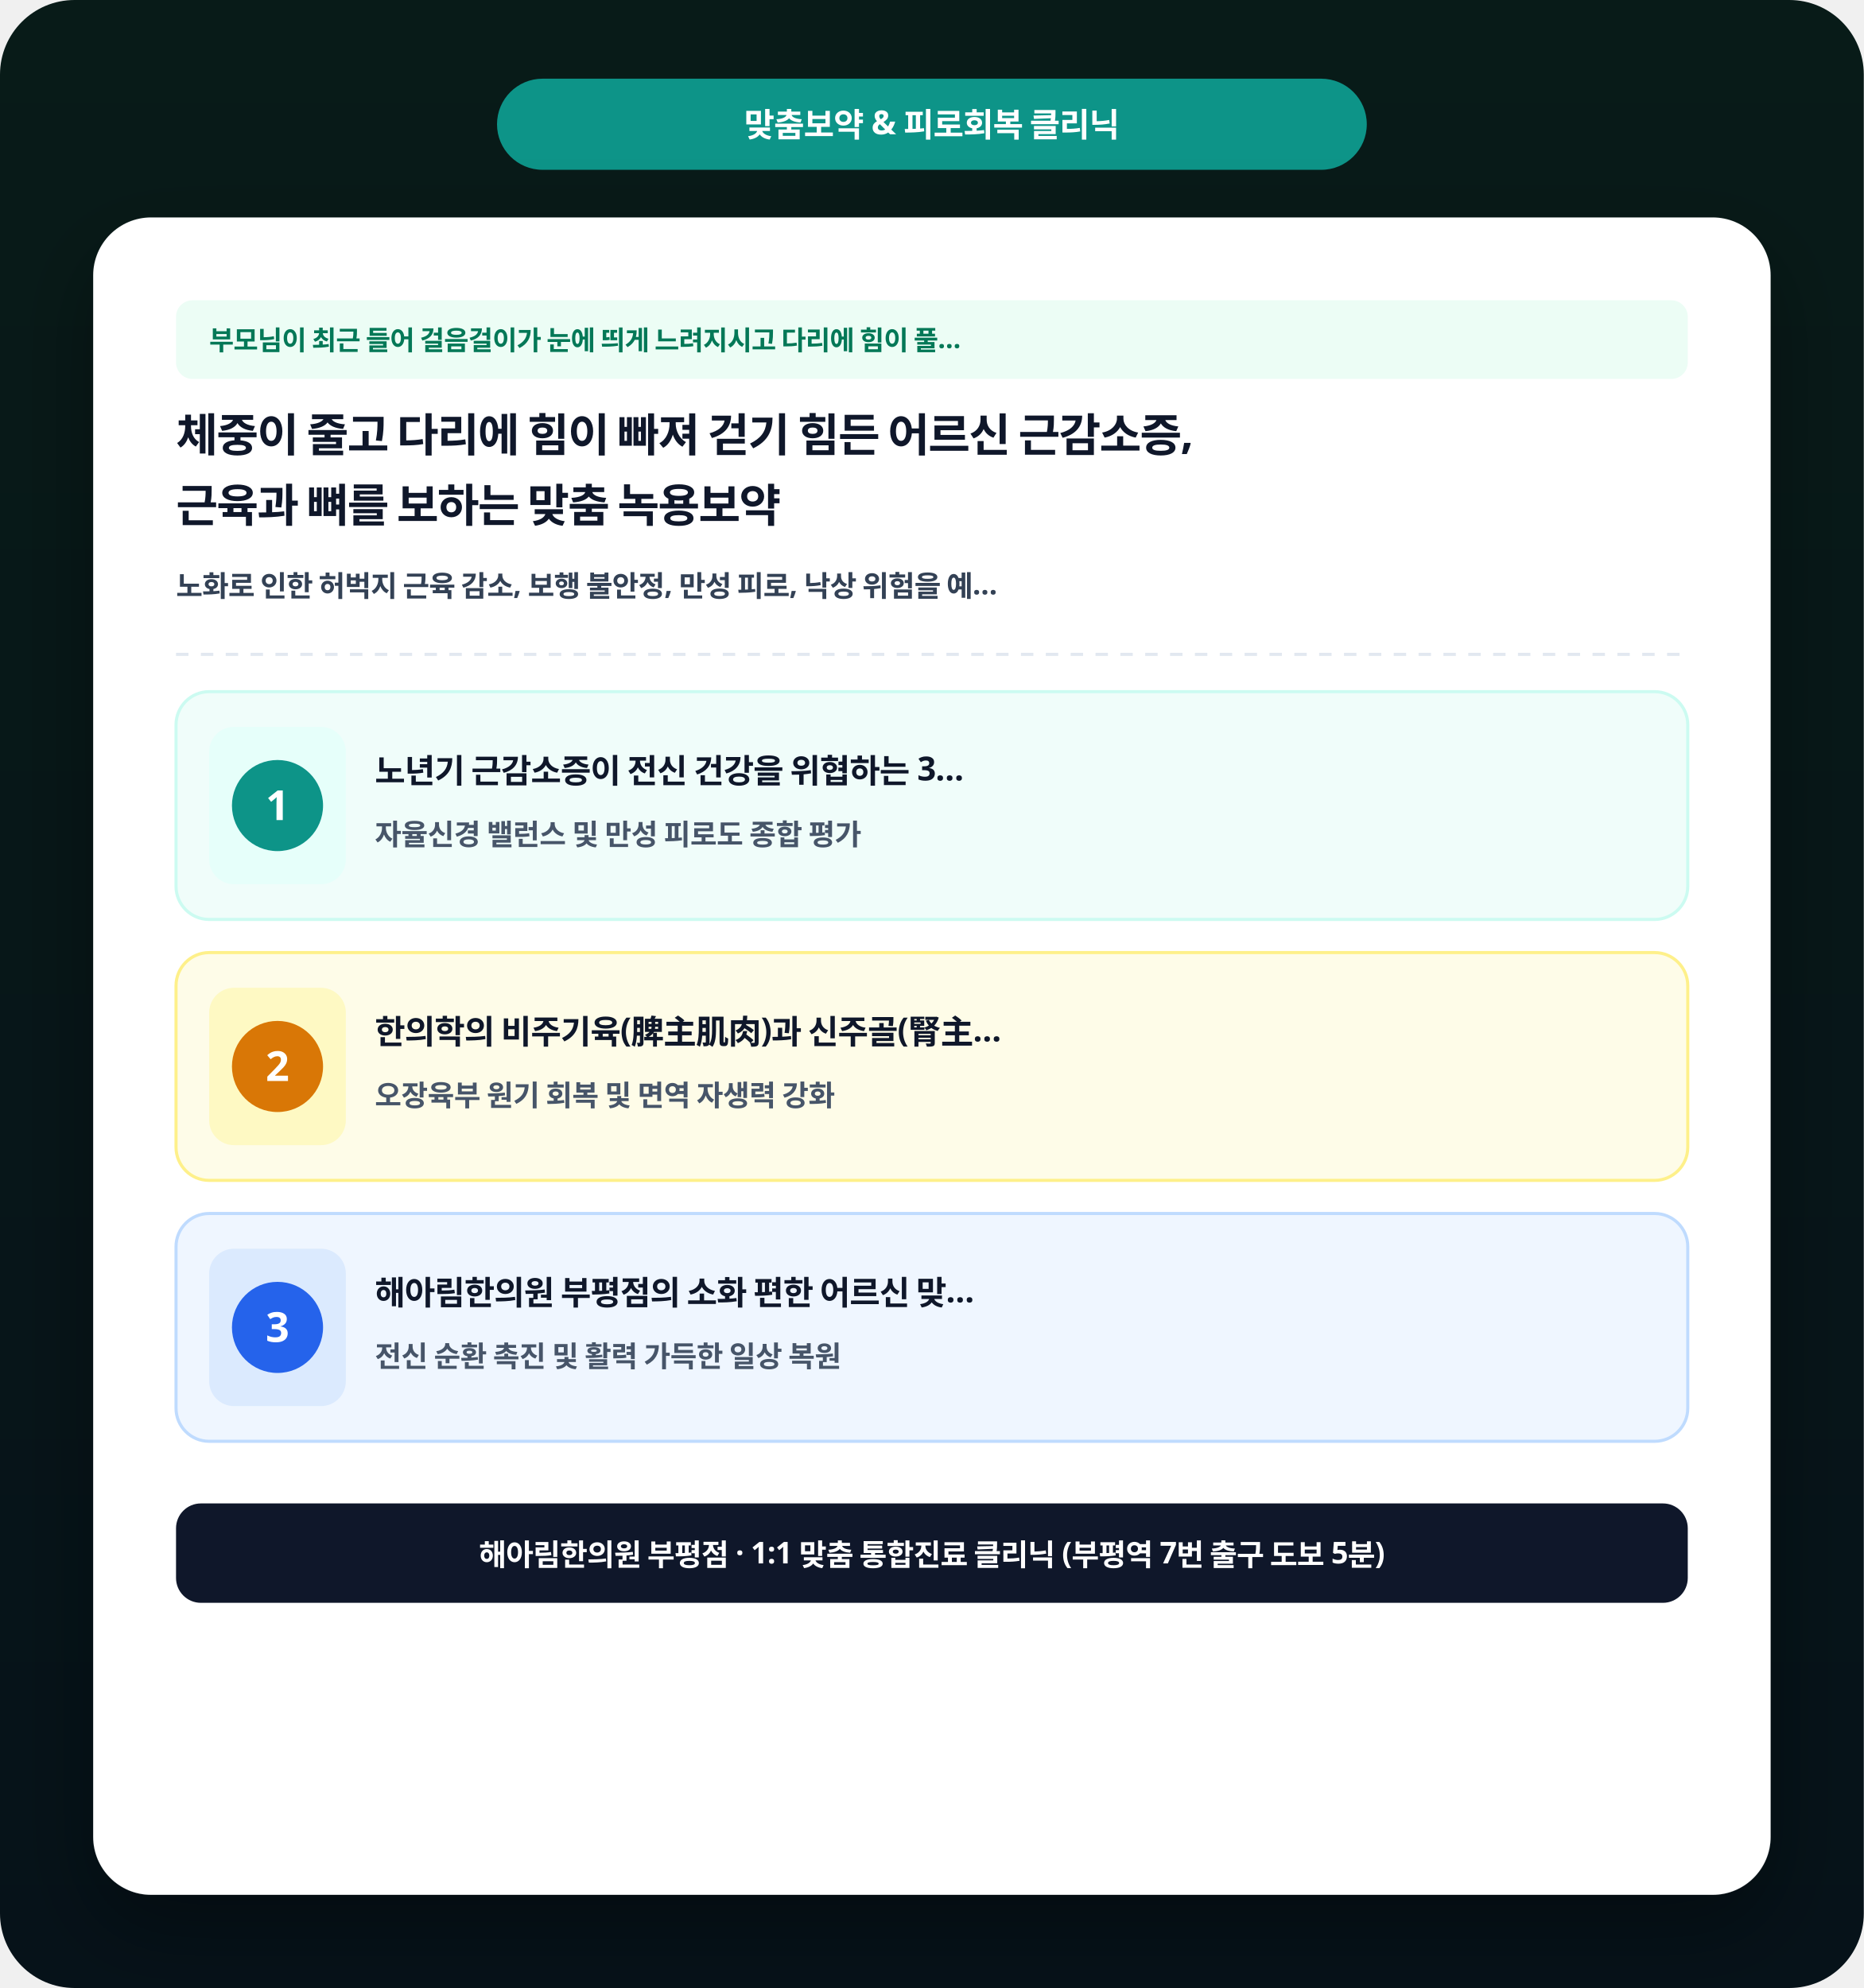
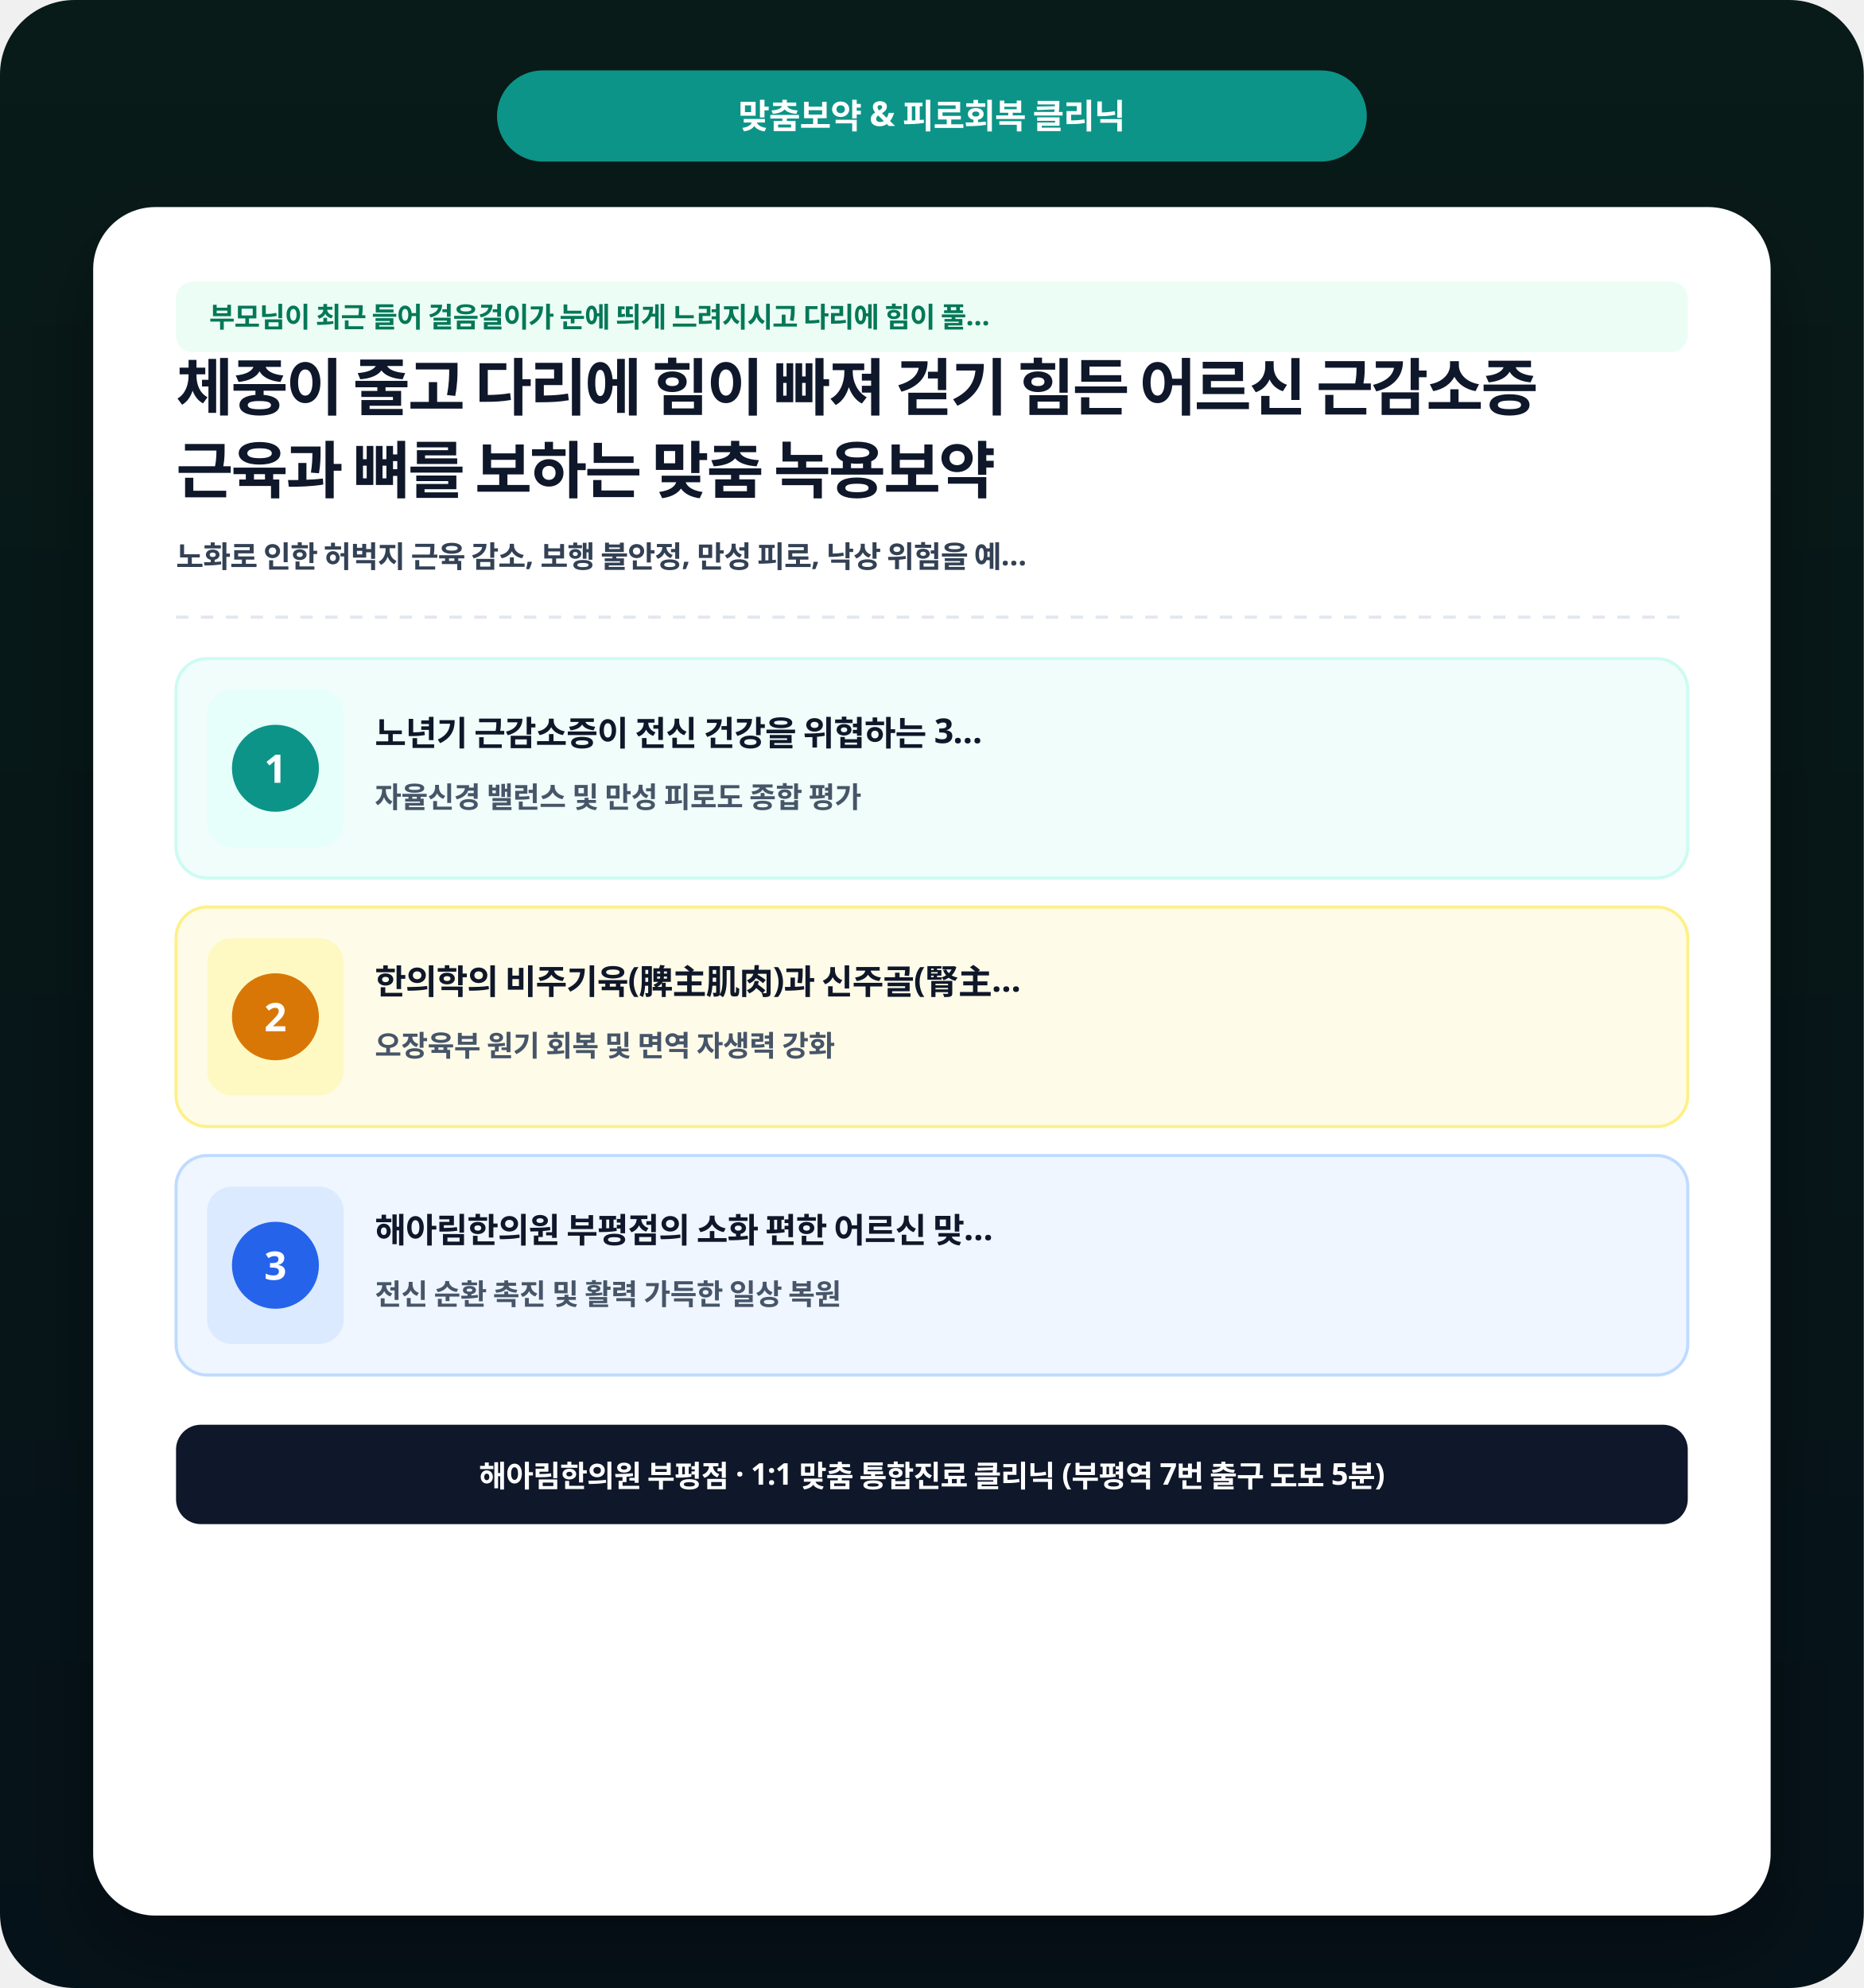
<svg xmlns="http://www.w3.org/2000/svg" width="900" height="960" viewBox="0 0 900 960">
  <defs>
    <linearGradient id="bgGrad" x1="0%" y1="0%" x2="0%" y2="100%">
      <stop offset="0%" stop-color="#081b18" />
      <stop offset="100%" stop-color="#061219" />
    </linearGradient>
    <filter id="cardShadow" x="-10%" y="-10%" width="120%" height="120%">
      <feDropShadow dx="0" dy="16" stdDeviation="20" flood-color="#000000" flood-opacity="0.35" />
    </filter>
  </defs>
  <rect x="0" y="0" width="900" height="960" rx="36" fill="url(#bgGrad)" />
-   <g transform="translate(450, 60)">
+   <g transform="translate(450, 56)">
    <rect x="-210" y="-22" width="420" height="44" rx="22" fill="#0d9488" />
-     <text x="0" y="6" font-size="16" font-weight="900" fill="#ffffff" text-anchor="middle" font-family="Pretendard, 'Malgun Gothic', sans-serif" letter-spacing="-0.02em">
+     <text x="0" y="6" font-size="16.5" font-weight="900" fill="#ffffff" text-anchor="middle" font-family="Pretendard, 'Malgun Gothic', sans-serif" letter-spacing="-0.02em">
      맞춤보약 &amp; 피로회복 클리닉
    </text>
  </g>
  <g filter="url(#cardShadow)">
-     <rect x="45" y="105" width="810" height="810" rx="28" fill="#ffffff" />
+     <rect x="45" y="100" width="810" height="825" rx="30" fill="#ffffff" />
  </g>
-   <g transform="translate(85, 145)">
-     <rect x="0" y="0" width="730" height="38" rx="8" fill="#ecfdf5" />
-     <text x="16" y="24" font-size="13" font-weight="900" fill="#047857" font-family="Pretendard, 'Malgun Gothic', sans-serif" letter-spacing="-0.02em">
+   <g transform="translate(85, 136)">
+     <rect x="0" y="0" width="730" height="34" rx="8" fill="#ecfdf5" />
+     <text x="16" y="22" font-size="13.5" font-weight="900" fill="#047857" font-family="Pretendard, 'Malgun Gothic', sans-serif" letter-spacing="-0.02em">
      부모님이 최근 들어 걸음걸이가 눈에 띄게 느려지시고 다리에 힘이 풀…
    </text>
  </g>
  <g>
-     <text x="85" y="218" font-size="22" font-weight="900" fill="#0f172a" font-family="Pretendard, 'Malgun Gothic', sans-serif" letter-spacing="-0.03em">체중이 줄고 다리에 힘이 빠져 걷기 힘든 어르신 근감소증,</text>
-     <text x="85" y="252" font-size="22" font-weight="900" fill="#0f172a" font-family="Pretendard, 'Malgun Gothic', sans-serif" letter-spacing="-0.03em">근육과 뼈를 보하는 맞춤 녹용보약</text>
+     <text x="85" y="198" font-size="30" font-weight="900" fill="#0f172a" font-family="Pretendard, 'Malgun Gothic', sans-serif" letter-spacing="-0.035em">체중이 줄고 다리에 힘이 빠져 걷기 힘든 어르신 근감소증</text>
+     <text x="85" y="238" font-size="30" font-weight="900" fill="#0f172a" font-family="Pretendard, 'Malgun Gothic', sans-serif" letter-spacing="-0.035em">근육과 뼈를 보하는 맞춤 녹용보약</text>
  </g>
  <g>
-     <text x="85" y="288" font-size="14" font-weight="800" fill="#334155" font-family="Pretendard, 'Malgun Gothic', sans-serif" letter-spacing="-0.02em">
+     <text x="85" y="274" font-size="14.5" font-weight="800" fill="#334155" font-family="Pretendard, 'Malgun Gothic', sans-serif" letter-spacing="-0.02em">
      노화로 인한 허벅지 근육 감소, 보행 불안정, 만성 피로, 낙상 위험을 예…
    </text>
  </g>
-   <line x1="85" y1="316" x2="815" y2="316" stroke="#e2e8f0" stroke-width="1.5" stroke-dasharray="6,6" />
-   <g transform="translate(85, 334)">
-     <rect x="0" y="0" width="730" height="110" rx="16" fill="#f0fdfa" stroke="#ccfbf1" stroke-width="1.5" />
-     <rect x="16" y="17" width="66" height="76" rx="12" fill="#e6fffa" />
-     <circle cx="49" cy="55" r="22" fill="#0d9488" />
-     <text x="49" y="62" font-size="20" font-weight="900" fill="#ffffff" text-anchor="middle" font-family="Pretendard, 'Malgun Gothic', sans-serif">1</text>
-     <text x="96" y="44" font-size="16" font-weight="900" fill="#0f172a" font-family="Pretendard, 'Malgun Gothic', sans-serif" letter-spacing="-0.02em">
+   <line x1="85" y1="298" x2="815" y2="298" stroke="#e2e8f0" stroke-width="1.5" stroke-dasharray="6,6" />
+   <g transform="translate(85, 318)">
+     <rect x="0" y="0" width="730" height="106" rx="15" fill="#f0fdfa" stroke="#ccfbf1" stroke-width="1.5" />
+     <rect x="15" y="15" width="66" height="76" rx="12" fill="#e6fffa" />
+     <circle cx="48" cy="53" r="21" fill="#0d9488" />
+     <text x="48" y="60" font-size="19" font-weight="900" fill="#ffffff" text-anchor="middle" font-family="Pretendard, 'Malgun Gothic', sans-serif">1</text>
+     <text x="96" y="42" font-size="16.5" font-weight="900" fill="#0f172a" font-family="Pretendard, 'Malgun Gothic', sans-serif" letter-spacing="-0.02em">
      노년기 근감소증이 전신 건강을 위협하는 3…
    </text>
-     <text x="96" y="74" font-size="14" font-weight="600" fill="#475569" font-family="Pretendard, 'Malgun Gothic', sans-serif" letter-spacing="-0.01em">
+     <text x="96" y="72" font-size="14" font-weight="600" fill="#475569" font-family="Pretendard, 'Malgun Gothic', sans-serif" letter-spacing="-0.01em">
      자율신경 밸런스 및 만성 피로도 종합 평가
    </text>
  </g>
-   <g transform="translate(85, 460)">
-     <rect x="0" y="0" width="730" height="110" rx="16" fill="#fefce8" stroke="#fef08a" stroke-width="1.5" />
-     <rect x="16" y="17" width="66" height="76" rx="12" fill="#fef9c3" />
-     <circle cx="49" cy="55" r="22" fill="#d97706" />
-     <text x="49" y="62" font-size="20" font-weight="900" fill="#ffffff" text-anchor="middle" font-family="Pretendard, 'Malgun Gothic', sans-serif">2</text>
-     <text x="96" y="44" font-size="16" font-weight="900" fill="#0f172a" font-family="Pretendard, 'Malgun Gothic', sans-serif" letter-spacing="-0.02em">
+   <g transform="translate(85, 438)">
+     <rect x="0" y="0" width="730" height="106" rx="15" fill="#fefce8" stroke="#fef08a" stroke-width="1.5" />
+     <rect x="15" y="15" width="66" height="76" rx="12" fill="#fef9c3" />
+     <circle cx="48" cy="53" r="21" fill="#d97706" />
+     <text x="48" y="60" font-size="19" font-weight="900" fill="#ffffff" text-anchor="middle" font-family="Pretendard, 'Malgun Gothic', sans-serif">2</text>
+     <text x="96" y="42" font-size="16.5" font-weight="900" fill="#0f172a" font-family="Pretendard, 'Malgun Gothic', sans-serif" letter-spacing="-0.02em">
      한의학의 비주기육(脾主肌肉)과 신주골(腎主…
    </text>
-     <text x="96" y="74" font-size="14" font-weight="600" fill="#475569" font-family="Pretendard, 'Malgun Gothic', sans-serif" letter-spacing="-0.01em">
+     <text x="96" y="72" font-size="14" font-weight="600" fill="#475569" font-family="Pretendard, 'Malgun Gothic', sans-serif" letter-spacing="-0.01em">
      오장육부 원기 회복 및 면역 자생력 강화
    </text>
  </g>
-   <g transform="translate(85, 586)">
-     <rect x="0" y="0" width="730" height="110" rx="16" fill="#eff6ff" stroke="#bfdbfe" stroke-width="1.5" />
-     <rect x="16" y="17" width="66" height="76" rx="12" fill="#dbeafe" />
-     <circle cx="49" cy="55" r="22" fill="#2563eb" />
-     <text x="49" y="62" font-size="20" font-weight="900" fill="#ffffff" text-anchor="middle" font-family="Pretendard, 'Malgun Gothic', sans-serif">3</text>
-     <text x="96" y="44" font-size="16" font-weight="900" fill="#0f172a" font-family="Pretendard, 'Malgun Gothic', sans-serif" letter-spacing="-0.02em">
+   <g transform="translate(85, 558)">
+     <rect x="0" y="0" width="730" height="106" rx="15" fill="#eff6ff" stroke="#bfdbfe" stroke-width="1.5" />
+     <rect x="15" y="15" width="66" height="76" rx="12" fill="#dbeafe" />
+     <circle cx="48" cy="53" r="21" fill="#2563eb" />
+     <text x="48" y="60" font-size="19" font-weight="900" fill="#ffffff" text-anchor="middle" font-family="Pretendard, 'Malgun Gothic', sans-serif">3</text>
+     <text x="96" y="42" font-size="16.5" font-weight="900" fill="#0f172a" font-family="Pretendard, 'Malgun Gothic', sans-serif" letter-spacing="-0.02em">
      해아림한의원 부평점의 소화 편한 어르신 맞…
    </text>
-     <text x="96" y="74" font-size="14" font-weight="600" fill="#475569" font-family="Pretendard, 'Malgun Gothic', sans-serif" letter-spacing="-0.01em">
+     <text x="96" y="72" font-size="14" font-weight="600" fill="#475569" font-family="Pretendard, 'Malgun Gothic', sans-serif" letter-spacing="-0.01em">
      전신 순환 촉진 및 활력 가득한 일상 복원
    </text>
  </g>
-   <g transform="translate(85, 726)">
+   <g transform="translate(85, 688)">
    <rect x="0" y="0" width="730" height="48" rx="12" fill="#0f172a" />
    <text x="365" y="30" font-size="14.5" font-weight="800" fill="#ffffff" text-anchor="middle" font-family="Pretendard, 'Malgun Gothic', sans-serif" letter-spacing="-0.02em">
      해아림한의원 부평점 · 1:1 맞춤 통합진료 클리닉 (부평역 7번 출구 도보 5분)
    </text>
  </g>
</svg>
